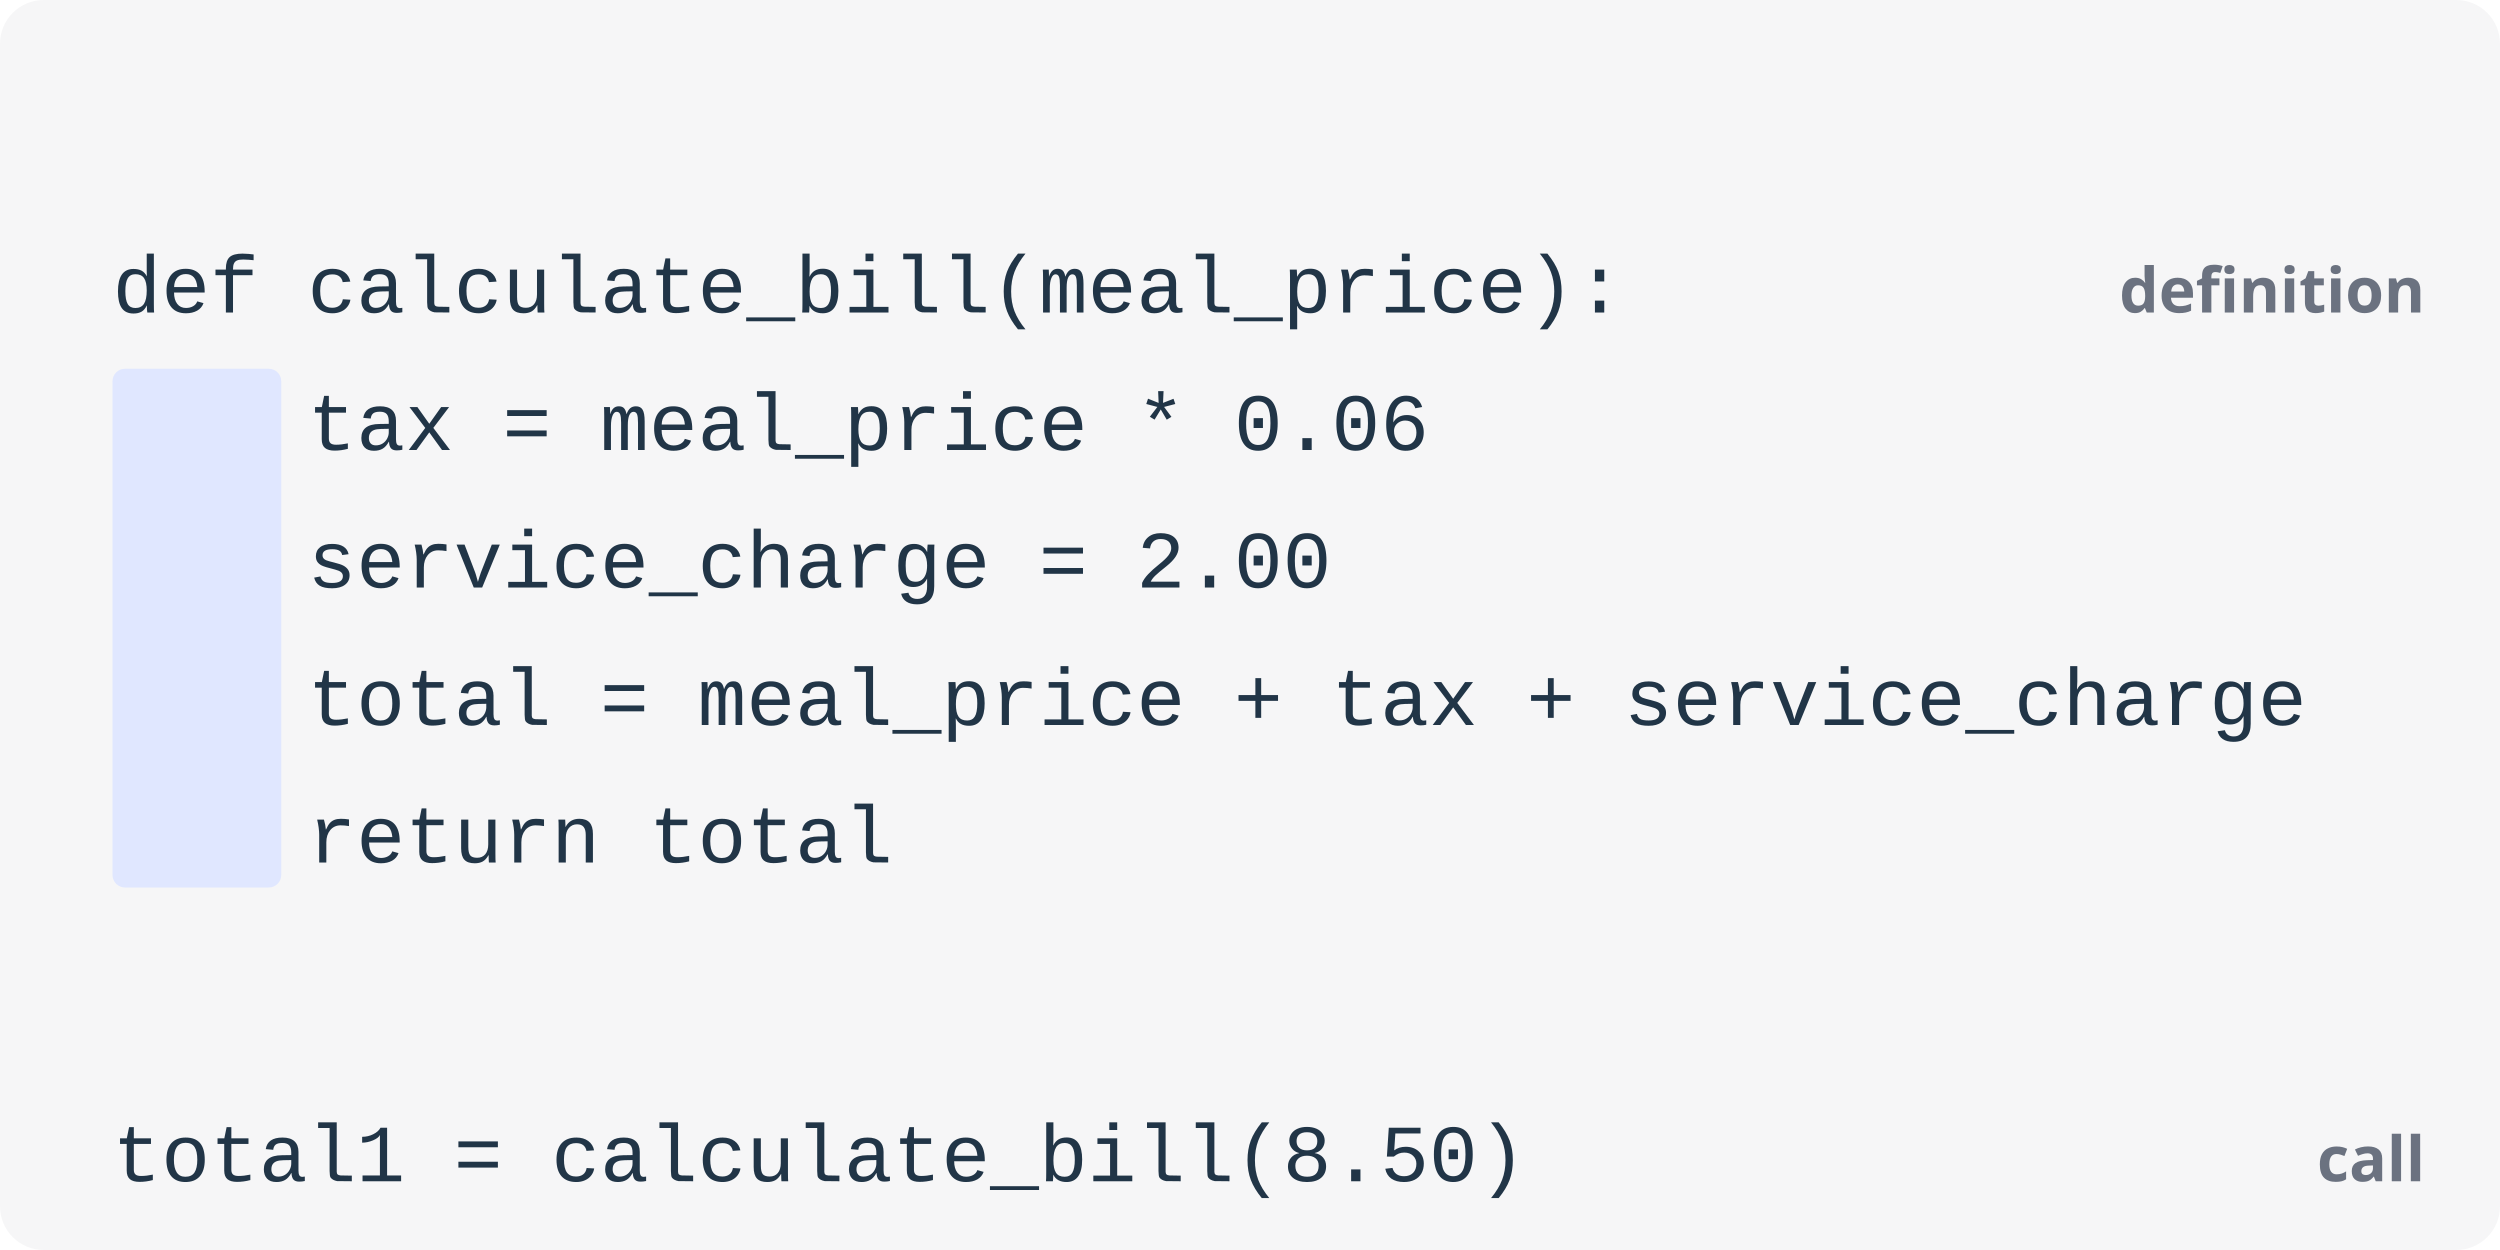
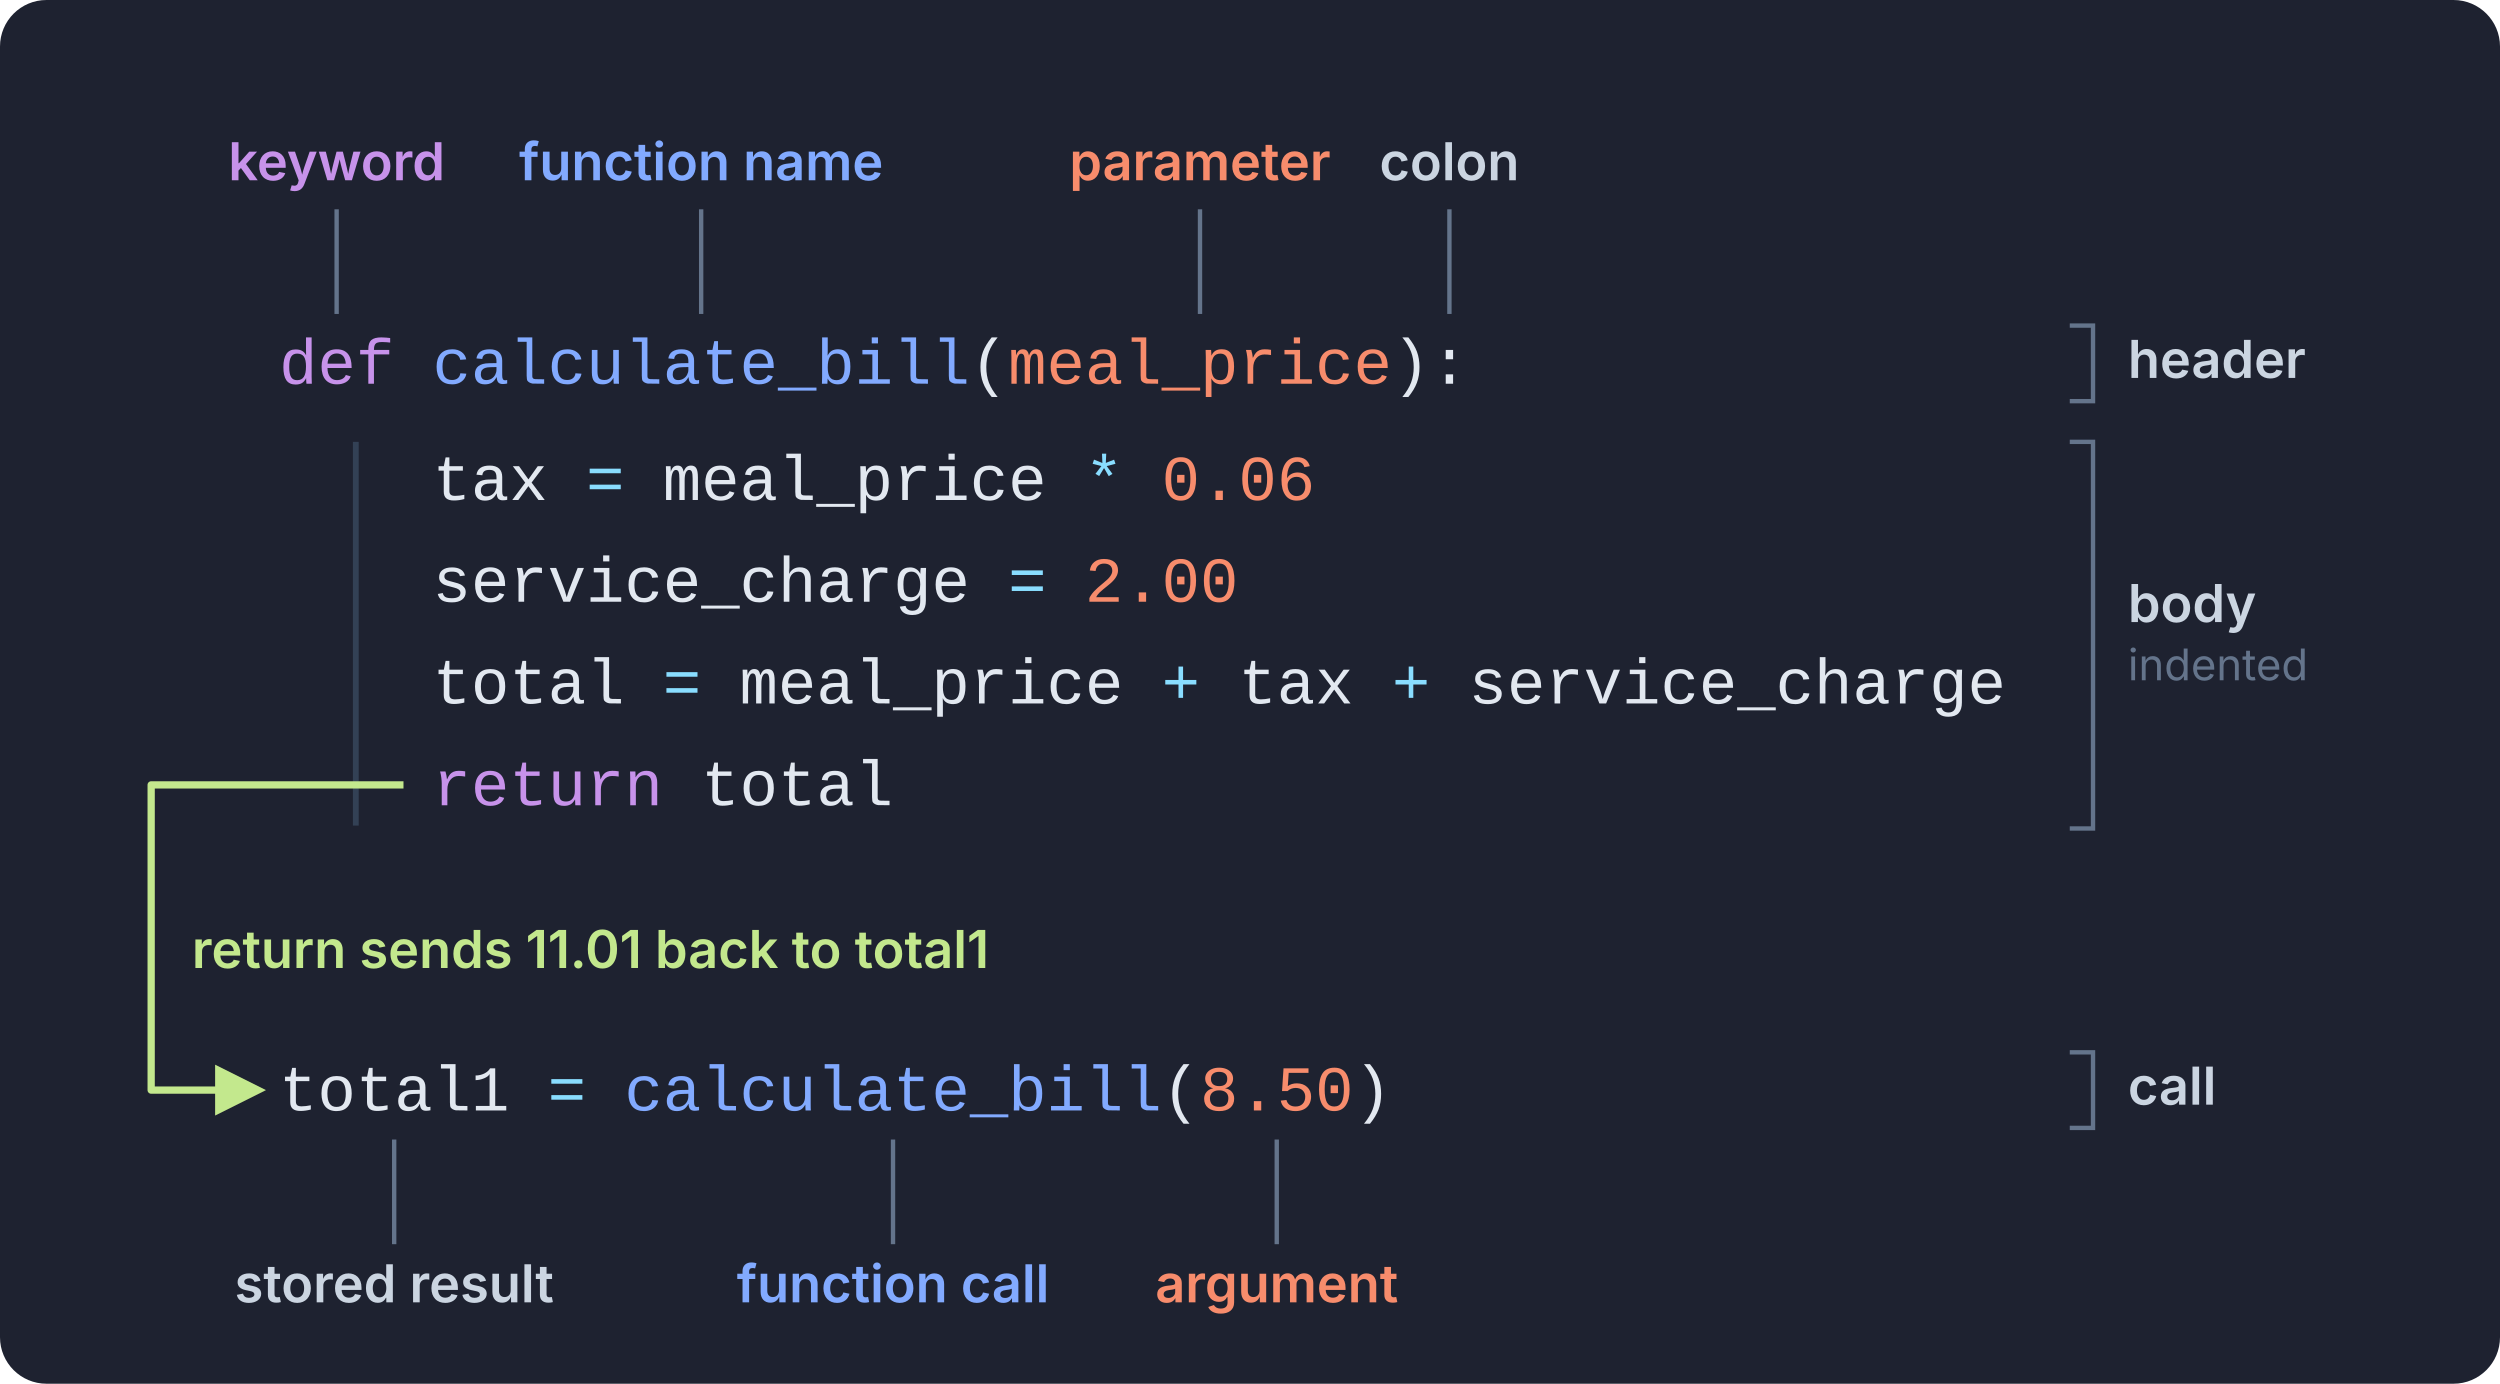
- <svg xmlns="http://www.w3.org/2000/svg" viewBox="0 0 800 400" role="img" aria-label="The parts of a function: header, body, return and call">
-   <rect width="800" height="400" rx="14" fill="#f6f6f7" />
-   <rect x="36" y="118" width="54" height="166" rx="4" fill="#e0e7ff" />
-   <text x="36" y="100" textLength="483.6" lengthAdjust="spacingAndGlyphs" font-family="ui-monospace, SFMono-Regular, Menlo, Consolas, 'Liberation Mono', monospace" font-size="26" fill="#213547" xml:space="preserve">def calculate_bill(meal_price):</text>
-   <text x="36" y="144" textLength="421.2" lengthAdjust="spacingAndGlyphs" font-family="ui-monospace, SFMono-Regular, Menlo, Consolas, 'Liberation Mono', monospace" font-size="26" fill="#213547" xml:space="preserve">    tax = meal_price * 0.06</text>
-   <text x="36" y="188" textLength="390.0" lengthAdjust="spacingAndGlyphs" font-family="ui-monospace, SFMono-Regular, Menlo, Consolas, 'Liberation Mono', monospace" font-size="26" fill="#213547" xml:space="preserve">    service_charge = 2.00</text>
-   <text x="36" y="232" textLength="702.0" lengthAdjust="spacingAndGlyphs" font-family="ui-monospace, SFMono-Regular, Menlo, Consolas, 'Liberation Mono', monospace" font-size="26" fill="#213547" xml:space="preserve">    total = meal_price + tax + service_charge</text>
-   <text x="36" y="276" textLength="249.6" lengthAdjust="spacingAndGlyphs" font-family="ui-monospace, SFMono-Regular, Menlo, Consolas, 'Liberation Mono', monospace" font-size="26" fill="#213547" xml:space="preserve">    return total</text>
-   <text x="36" y="378" textLength="452.4" lengthAdjust="spacingAndGlyphs" font-family="ui-monospace, SFMono-Regular, Menlo, Consolas, 'Liberation Mono', monospace" font-size="26" fill="#213547" xml:space="preserve">total1 = calculate_bill(8.50)</text>
-   <g font-family="ui-sans-serif, system-ui, sans-serif" font-size="20" font-weight="600" fill="#6b7280" text-anchor="end">
-     <text x="776" y="100">definition</text>
-     <text x="776" y="378">call</text>
+ <svg xmlns="http://www.w3.org/2000/svg" viewBox="0 0 860 476" role="img" aria-label="Parts of a function: the header (def keyword, function name, parameter, colon), the indented body ending in return, and the call with its argument and stored result">
+   <rect width="860" height="476" rx="16" fill="#1e2230" />
+   <line x1="122.4" y1="152" x2="122.4" y2="284" stroke="#334155" stroke-width="2" />
+   <g font-family="ui-monospace, SFMono-Regular, Menlo, Consolas, 'Liberation Mono', monospace" font-size="22">
+     <text x="96.0" y="132" textLength="39.6" lengthAdjust="spacingAndGlyphs" fill="#c792ea" xml:space="preserve">def</text>
+     <text x="148.8" y="132" textLength="184.8" lengthAdjust="spacingAndGlyphs" fill="#82aaff" xml:space="preserve">calculate_bill</text>
+     <text x="333.6" y="132" textLength="13.2" lengthAdjust="spacingAndGlyphs" fill="#e2e8f0" xml:space="preserve">(</text>
+     <text x="346.8" y="132" textLength="132.0" lengthAdjust="spacingAndGlyphs" fill="#f78c6c" xml:space="preserve">meal_price</text>
+     <text x="478.8" y="132" textLength="26.4" lengthAdjust="spacingAndGlyphs" fill="#e2e8f0" xml:space="preserve">):</text>
+     <text x="96.0" y="172" textLength="105.6" lengthAdjust="spacingAndGlyphs" fill="#e2e8f0" xml:space="preserve">    tax </text>
+     <text x="201.6" y="172" textLength="13.2" lengthAdjust="spacingAndGlyphs" fill="#89ddff" xml:space="preserve">=</text>
+     <text x="214.8" y="172" textLength="158.4" lengthAdjust="spacingAndGlyphs" fill="#e2e8f0" xml:space="preserve"> meal_price </text>
+     <text x="373.2" y="172" textLength="13.2" lengthAdjust="spacingAndGlyphs" fill="#89ddff" xml:space="preserve">*</text>
+     <text x="399.6" y="172" textLength="52.8" lengthAdjust="spacingAndGlyphs" fill="#f78c6c" xml:space="preserve">0.06</text>
+     <text x="96.0" y="207" textLength="250.8" lengthAdjust="spacingAndGlyphs" fill="#e2e8f0" xml:space="preserve">    service_charge </text>
+     <text x="346.8" y="207" textLength="13.2" lengthAdjust="spacingAndGlyphs" fill="#89ddff" xml:space="preserve">=</text>
+     <text x="373.2" y="207" textLength="52.8" lengthAdjust="spacingAndGlyphs" fill="#f78c6c" xml:space="preserve">2.00</text>
+     <text x="96.0" y="242" textLength="132.0" lengthAdjust="spacingAndGlyphs" fill="#e2e8f0" xml:space="preserve">    total </text>
+     <text x="228.0" y="242" textLength="13.2" lengthAdjust="spacingAndGlyphs" fill="#89ddff" xml:space="preserve">=</text>
+     <text x="241.2" y="242" textLength="158.4" lengthAdjust="spacingAndGlyphs" fill="#e2e8f0" xml:space="preserve"> meal_price </text>
+     <text x="399.6" y="242" textLength="13.2" lengthAdjust="spacingAndGlyphs" fill="#89ddff" xml:space="preserve">+</text>
+     <text x="412.8" y="242" textLength="66.0" lengthAdjust="spacingAndGlyphs" fill="#e2e8f0" xml:space="preserve"> tax </text>
+     <text x="478.8" y="242" textLength="13.2" lengthAdjust="spacingAndGlyphs" fill="#89ddff" xml:space="preserve">+</text>
+     <text x="492.0" y="242" textLength="198.0" lengthAdjust="spacingAndGlyphs" fill="#e2e8f0" xml:space="preserve"> service_charge</text>
+     <text x="148.8" y="277" textLength="79.2" lengthAdjust="spacingAndGlyphs" fill="#c792ea" xml:space="preserve">return</text>
+     <text x="228.0" y="277" textLength="79.2" lengthAdjust="spacingAndGlyphs" fill="#e2e8f0" xml:space="preserve"> total</text>
+     <text x="96.0" y="382" textLength="92.4" lengthAdjust="spacingAndGlyphs" fill="#e2e8f0" xml:space="preserve">total1 </text>
+     <text x="188.4" y="382" textLength="13.2" lengthAdjust="spacingAndGlyphs" fill="#89ddff" xml:space="preserve">=</text>
+     <text x="214.8" y="382" textLength="184.8" lengthAdjust="spacingAndGlyphs" fill="#82aaff" xml:space="preserve">calculate_bill</text>
+     <text x="399.6" y="382" textLength="13.2" lengthAdjust="spacingAndGlyphs" fill="#e2e8f0" xml:space="preserve">(</text>
+     <text x="412.8" y="382" textLength="52.8" lengthAdjust="spacingAndGlyphs" fill="#f78c6c" xml:space="preserve">8.50</text>
+     <text x="465.6" y="382" textLength="13.2" lengthAdjust="spacingAndGlyphs" fill="#e2e8f0" xml:space="preserve">)</text>
+   </g>
+   <g font-family="ui-sans-serif, system-ui, -apple-system, 'Segoe UI', sans-serif" font-size="18">
+     <text x="115.8" y="62" fill="#c792ea" text-anchor="middle" font-weight="600">keyword</text>
+     <line x1="115.8" y1="72" x2="115.8" y2="108" stroke="#64748b" stroke-width="1.5" />
+     <text x="241.2" y="62" fill="#82aaff" text-anchor="middle" font-weight="600">function name</text>
+     <line x1="241.2" y1="72" x2="241.2" y2="108" stroke="#64748b" stroke-width="1.5" />
+     <text x="412.8" y="62" fill="#f78c6c" text-anchor="middle" font-weight="600">parameter</text>
+     <line x1="412.8" y1="72" x2="412.8" y2="108" stroke="#64748b" stroke-width="1.5" />
+     <text x="498.6" y="62" fill="#cbd5e1" text-anchor="middle" font-weight="600">colon</text>
+     <line x1="498.6" y1="72" x2="498.6" y2="108" stroke="#64748b" stroke-width="1.5" />
+     <line x1="135.6" y1="392" x2="135.6" y2="428" stroke="#64748b" stroke-width="1.5" />
+     <text x="135.6" y="448" fill="#cbd5e1" text-anchor="middle" font-weight="600">stored result</text>
+     <line x1="307.2" y1="392" x2="307.2" y2="428" stroke="#64748b" stroke-width="1.5" />
+     <text x="307.2" y="448" fill="#82aaff" text-anchor="middle" font-weight="600">function call</text>
+     <line x1="439.2" y1="392" x2="439.2" y2="428" stroke="#64748b" stroke-width="1.5" />
+     <text x="439.2" y="448" fill="#f78c6c" text-anchor="middle" font-weight="600">argument</text>
+     <path d="M712 112 h8 v26 h-8" fill="none" stroke="#64748b" stroke-width="1.5" />
+     <text x="732.0" y="130" fill="#cbd5e1" text-anchor="start" font-weight="600">header</text>
+     <path d="M712 152 h8 v133 h-8" fill="none" stroke="#64748b" stroke-width="1.5" />
+     <text x="732.0" y="214" fill="#cbd5e1" text-anchor="start" font-weight="600">body</text>
+     <text x="732" y="234" fill="#64748b" font-size="15">indented</text>
+     <path d="M712 362 h8 v26 h-8" fill="none" stroke="#64748b" stroke-width="1.5" />
+     <text x="732.0" y="380" fill="#cbd5e1" text-anchor="start" font-weight="600">call</text>
+     <defs>
+       <marker id="rh" viewBox="0 0 10 10" refX="8" refY="5" markerWidth="7" markerHeight="7" orient="auto">
+         <path d="M0 0L10 5L0 10z" fill="#c3e88d" />
+       </marker>
+     </defs>
+     <path d="M138.8 270 H52 V375 H88" fill="none" stroke="#c3e88d" stroke-width="2.5" stroke-linejoin="round" marker-end="url(#rh)" />
+     <text x="66.0" y="333" fill="#c3e88d" text-anchor="start" font-weight="600">return sends 11.01 back to total1</text>
  </g>
</svg>
